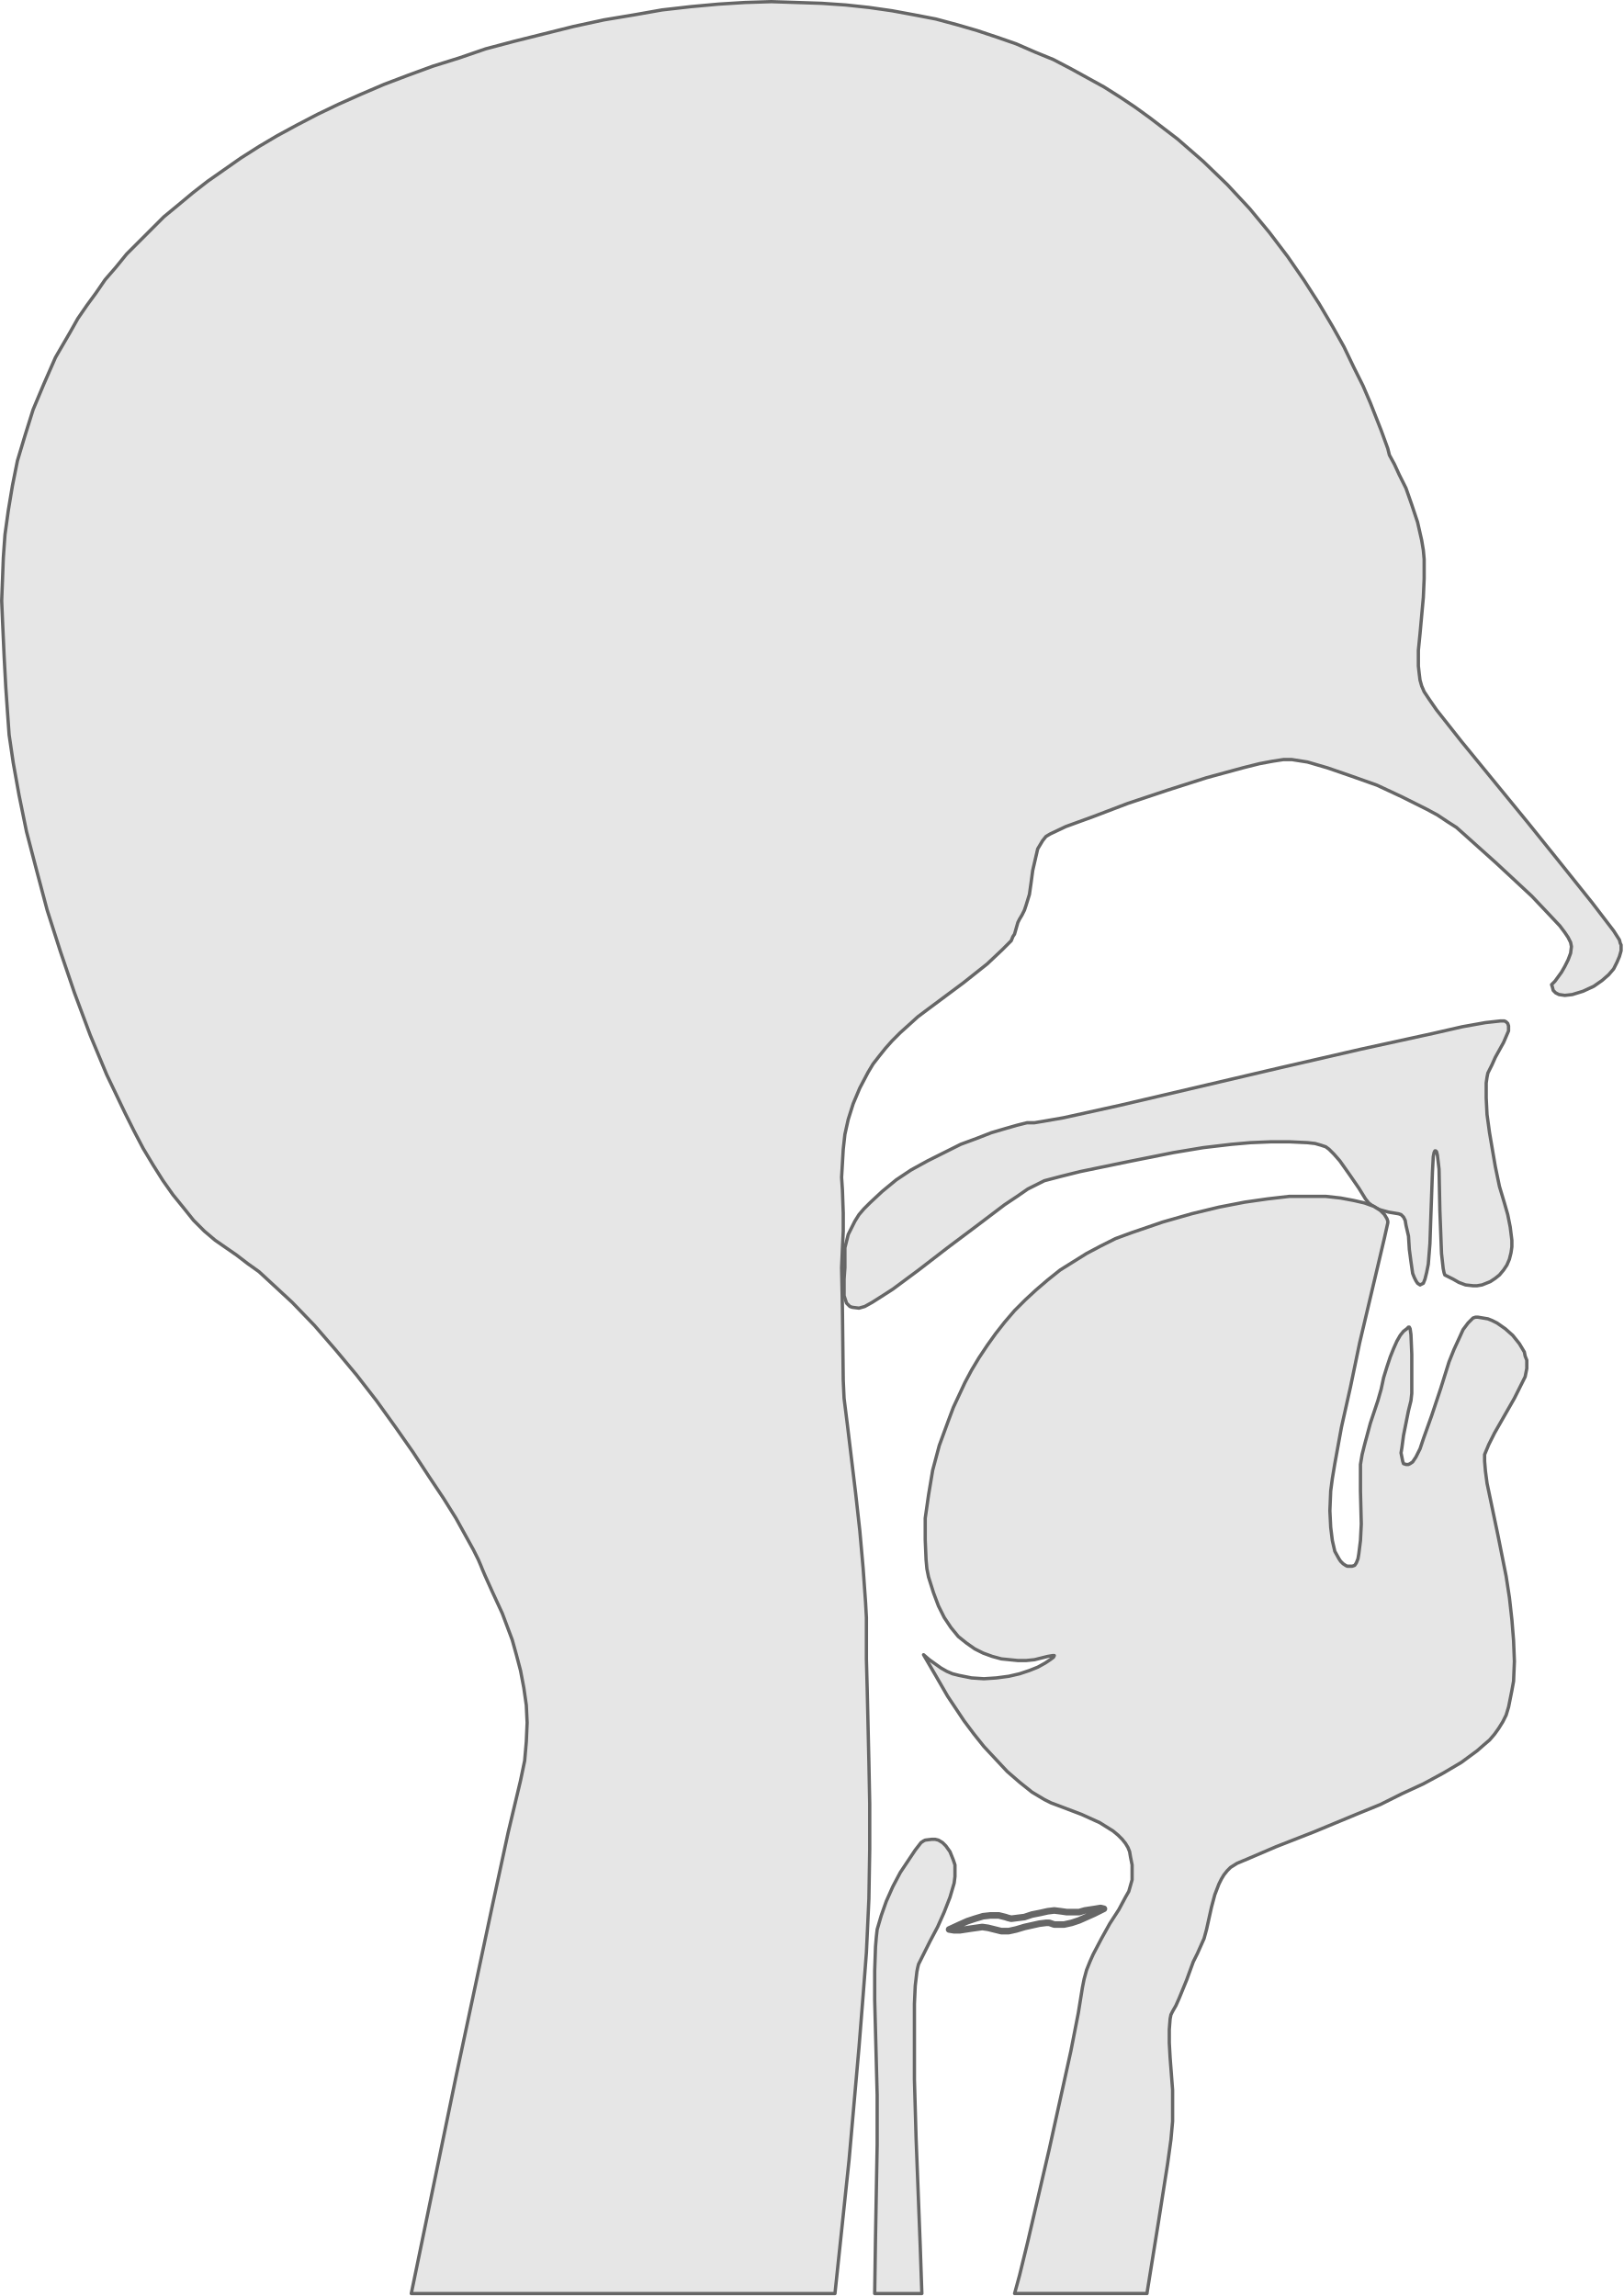
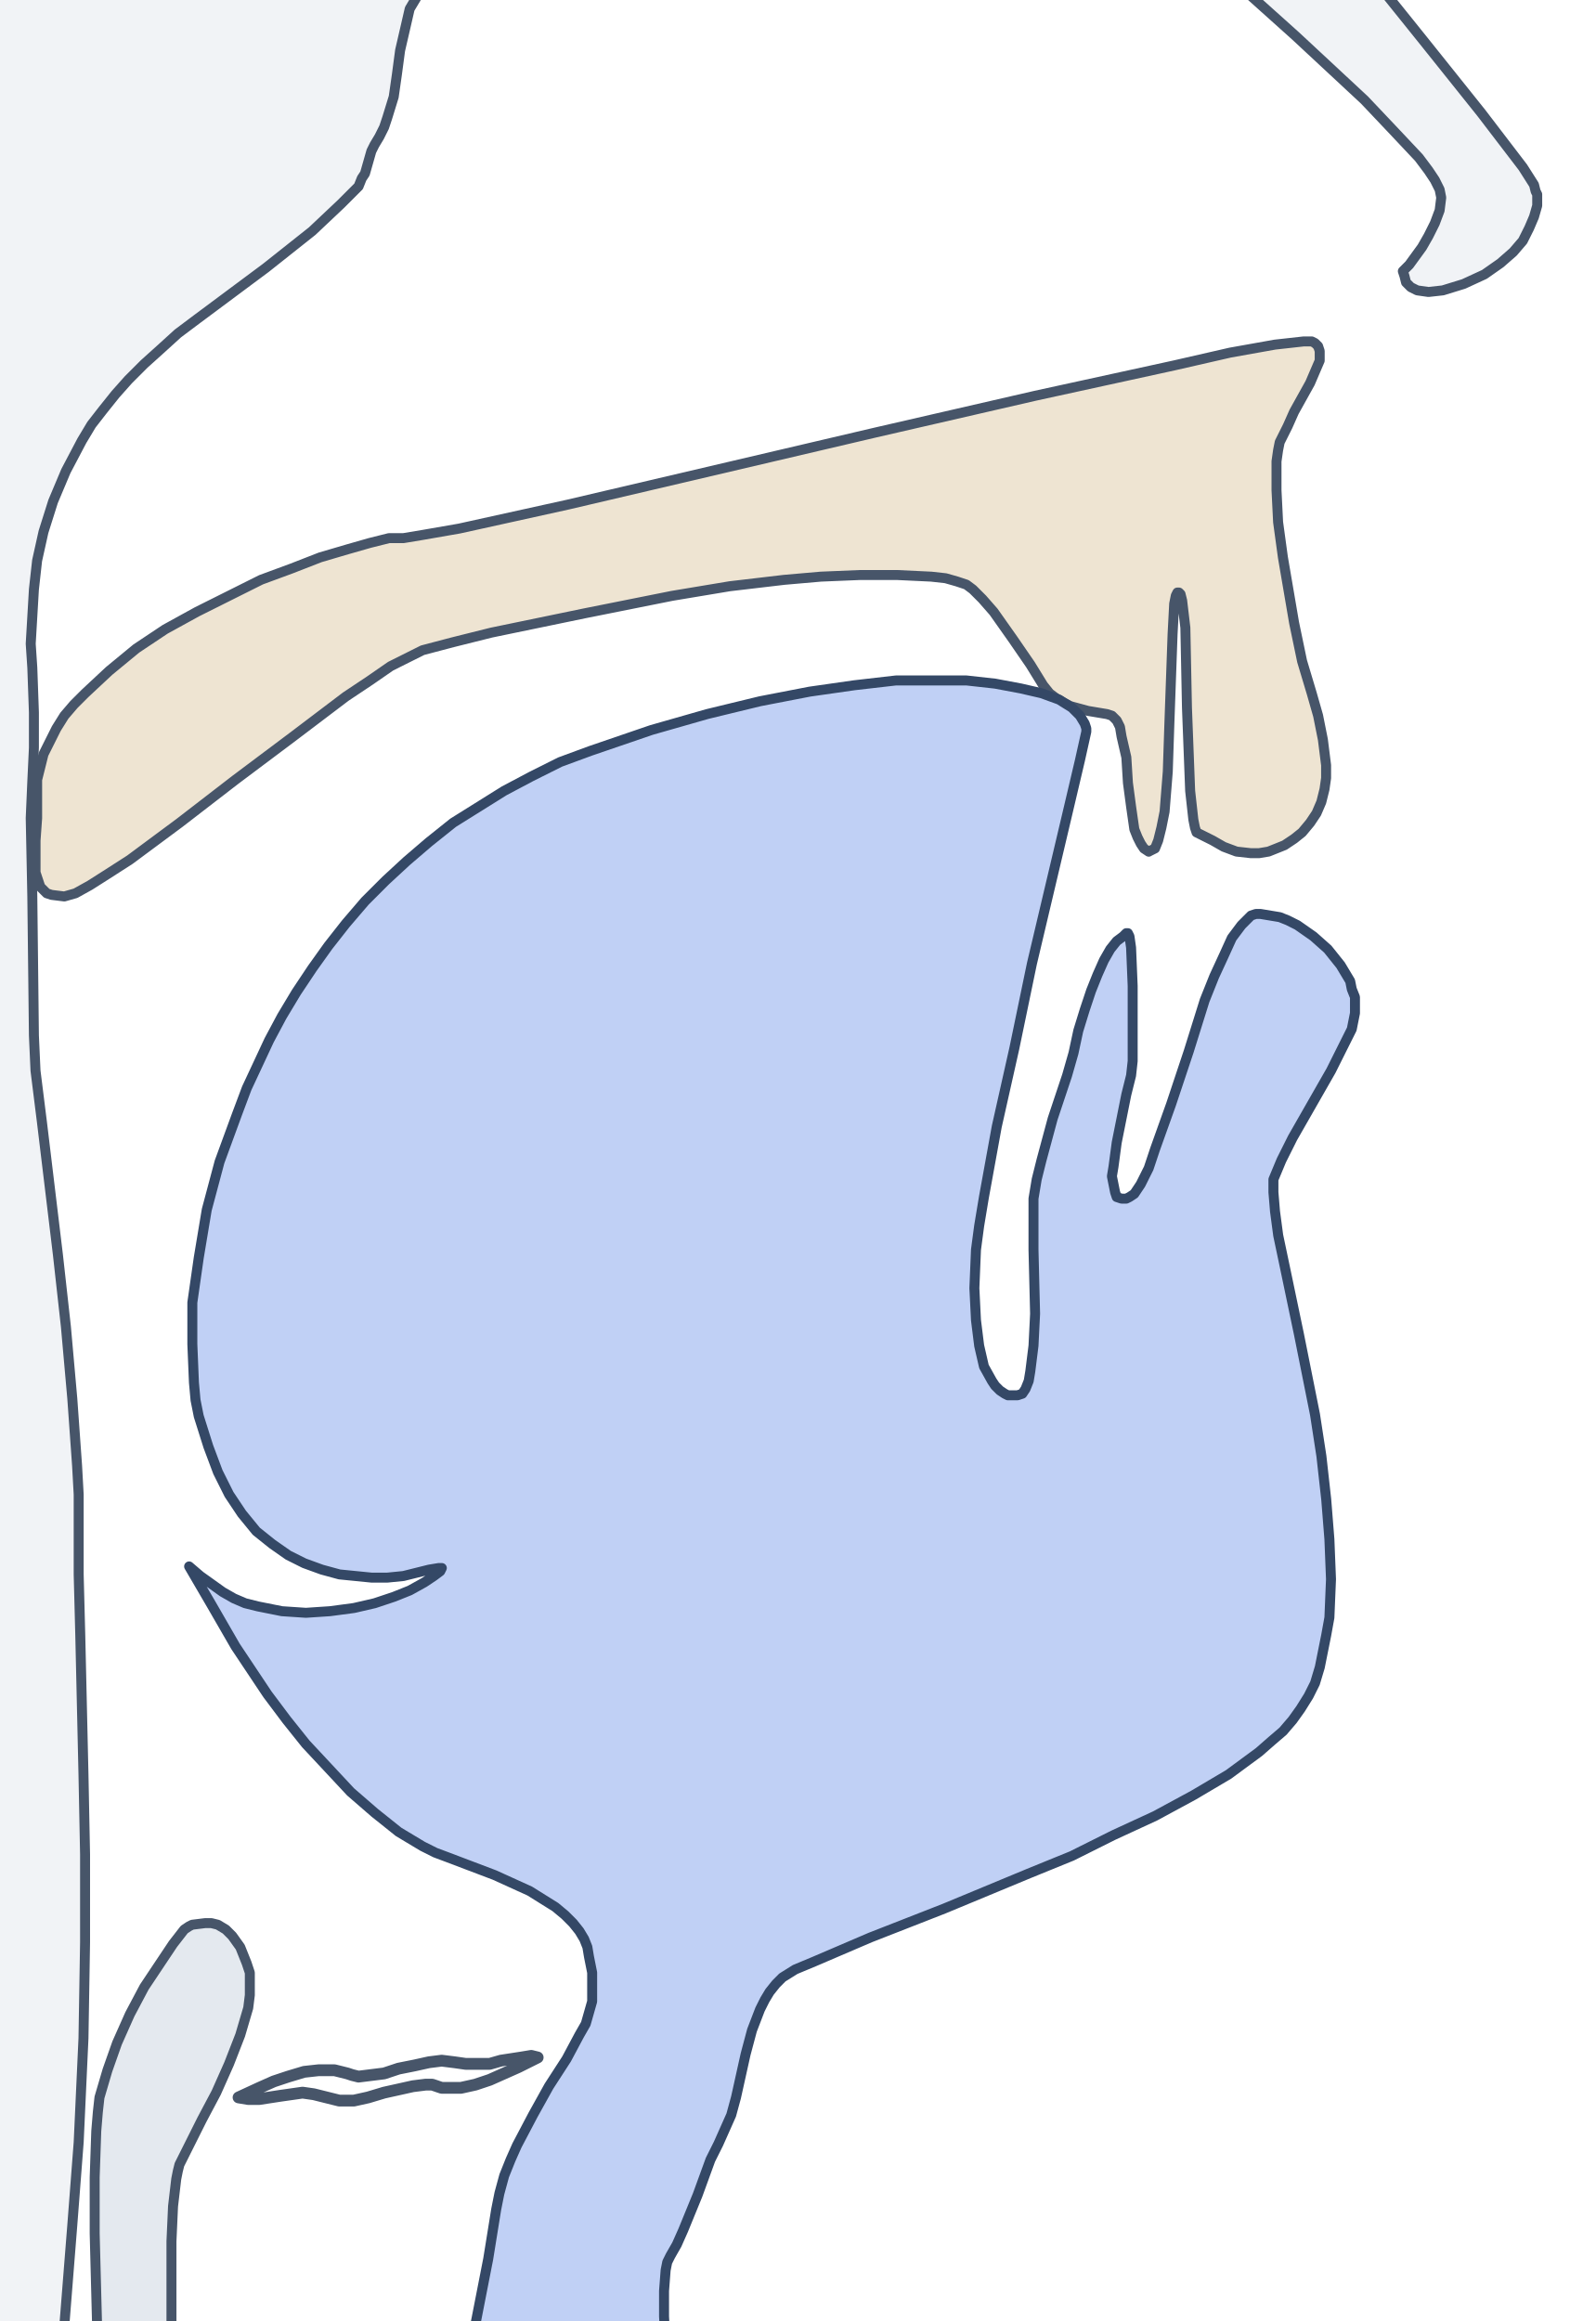
- <svg xmlns="http://www.w3.org/2000/svg" viewBox="0 0 173.038 244.74" id="svg2" height="244.74mm" width="173.038mm" version="1.0">
+ <svg xmlns="http://www.w3.org/2000/svg" viewBox="88 90 88 128" id="svg2" height="640" width="440" version="1.0">
  <defs id="defs4">
    <pattern y="0" x="0" height="6" width="6" patternUnits="userSpaceOnUse" id="WMFhbasepattern" />
  </defs>
-   <path id="path7" d="m 98.249,244.475 0,0 -0.176,-5.115 -0.441,-11.465 -0.177,-6.262 0,-5.644 0,-2.381 0.088,-1.94 0.176,-1.499 0.088,-0.441 0.088,-0.353 0,0 1.235,-2.469 0.794,-1.499 0.706,-1.587 0.618,-1.588 0.441,-1.499 0.088,-0.706 0,-0.618 0,-0.617 -0.176,-0.529 0,0 -0.353,-0.882 -0.441,-0.617 -0.353,-0.353 -0.441,-0.265 -0.353,-0.088 -0.353,0 -0.706,0.088 0,0 -0.176,0.088 -0.265,0.177 -0.617,0.794 -0.706,1.058 -0.882,1.323 -0.794,1.499 -0.706,1.587 -0.529,1.499 -0.441,1.499 0,0 -0.088,0.794 -0.088,1.058 -0.088,2.558 0,3.087 0.088,3.352 0.176,6.791 0,2.91 0,2.381 0,0 -0.176,9.878 -0.088,5.997 5.027,0 z" style="fill:#e6e6e6;fill-opacity:1;fill-rule:nonzero;stroke:#666666;stroke-width:0.353px;stroke-linecap:round;stroke-linejoin:round;stroke-miterlimit:4;stroke-dasharray:none;stroke-opacity:1" />
-   <path id="path9" d="m 88.988,244.475 0,0 1.499,-14.199 1.058,-11.994 0.441,-5.556 0.353,-4.586 0,0 0.264,-5.732 0.088,-5.292 0,-4.851 -0.088,-4.41 -0.176,-7.673 -0.088,-3.352 0,-2.91 0,0 0,-1.499 -0.088,-1.588 -0.264,-3.704 -0.353,-3.969 -0.441,-3.969 -0.882,-7.32 -0.353,-2.822 -0.088,-1.94 0,0 -0.088,-7.673 -0.088,-4.321 0.088,-2.029 0.088,-1.852 0,0 0,-0.97 0,-0.97 -0.088,-2.469 -0.088,-1.323 0.088,-1.499 0.088,-1.499 0.176,-1.587 0.353,-1.588 0.529,-1.676 0.706,-1.676 0.882,-1.676 0.529,-0.882 0.617,-0.794 0.706,-0.882 0.706,-0.794 0.882,-0.882 0.882,-0.794 0.97,-0.882 1.058,-0.794 0,0 3.792,-2.822 2.558,-2.029 1.588,-1.499 0.529,-0.529 0.441,-0.441 0.176,-0.441 0.176,-0.265 0.176,-0.617 0.176,-0.617 0.176,-0.353 0.265,-0.441 0,0 0.264,-0.529 0.176,-0.529 0.353,-1.147 0.176,-1.234 0.176,-1.323 0.265,-1.146 0.264,-1.147 0.264,-0.441 0.265,-0.441 0.353,-0.441 0.441,-0.265 0,0 1.676,-0.794 2.91,-1.058 3.704,-1.411 4.233,-1.411 4.145,-1.323 3.881,-1.058 1.764,-0.441 1.411,-0.265 1.147,-0.176 0.882,0 0,0 1.676,0.264 2.117,0.618 2.558,0.882 2.734,0.97 2.646,1.235 2.646,1.323 1.146,0.617 1.058,0.706 0.97,0.618 0.794,0.706 0,0 3.44,3.087 3.792,3.528 1.587,1.676 1.411,1.499 0.529,0.706 0.353,0.529 0.264,0.529 0.088,0.441 0,0 -0.088,0.706 -0.264,0.706 -0.353,0.706 -0.353,0.618 -0.706,0.97 -0.353,0.353 0,0 0.088,0.264 0.088,0.353 0.265,0.265 0.353,0.176 0.618,0.088 0.794,-0.088 1.146,-0.353 0,0 1.147,-0.529 0.882,-0.618 0.706,-0.617 0.529,-0.617 0.353,-0.706 0.264,-0.618 0.177,-0.618 0,-0.617 0,0 -0.088,-0.176 -0.088,-0.353 -0.617,-0.97 -2.293,-2.998 -3.175,-3.969 -3.616,-4.498 -7.144,-8.731 -2.646,-3.351 -0.794,-1.147 -0.529,-0.794 0,0 -0.264,-0.618 -0.176,-0.617 -0.088,-0.706 -0.088,-0.794 0,-1.676 0.176,-1.764 0.353,-3.881 0.088,-2.028 0,-2.029 0,0 -0.088,-0.97 -0.176,-1.058 -0.441,-1.94 -0.617,-1.852 -0.617,-1.764 -0.706,-1.411 -0.529,-1.147 -0.529,-0.97 0,0 -0.177,-0.706 -0.706,-1.94 -1.146,-2.91 -0.794,-1.852 -0.97,-1.94 -1.058,-2.205 -1.235,-2.205 -1.411,-2.381 -1.587,-2.469 -1.764,-2.558 -1.94,-2.558 -2.117,-2.558 -2.381,-2.558 -2.558,-2.469 -2.734,-2.381 -1.499,-1.147 -1.499,-1.147 -1.587,-1.147 -1.588,-1.058 -1.676,-1.058 -1.764,-0.97 -1.764,-0.97 -1.852,-0.97 -1.94,-0.794 L 108.303,4.674 106.274,3.969 104.157,3.263 102.041,2.646 99.748,2.028 97.455,1.587 95.074,1.147 92.604,0.794 90.135,0.529 87.577,0.353 84.931,0.265 82.197,0.176 79.375,0.265 76.553,0.441 73.643,0.706 70.556,1.058 l -2.999,0.529 -3.175,0.529 -3.263,0.706 0,0 -3.175,0.794 -3.175,0.794 -2.998,0.794 -2.822,0.97 -2.822,0.882 -2.646,0.97 -2.557,0.97 -2.469,1.058 -2.381,1.058 -2.205,1.058 -2.205,1.147 -2.117,1.147 -1.94,1.147 -1.94,1.235 -1.764,1.235 -1.764,1.235 -1.587,1.235 -1.587,1.323 -1.499,1.235 -1.323,1.323 -1.323,1.323 -1.323,1.323 -1.147,1.411 -1.147,1.323 -0.97,1.411 -0.97,1.323 -0.97,1.411 -0.794,1.411 -1.587,2.734 -1.235,2.822 -1.147,2.734 -0.882,2.822 -0.794,2.646 -0.529,2.646 -0.441,2.646 -0.353,2.558 -0.176,2.469 -0.088,2.293 -0.088,2.293 0.088,2.117 0.176,3.881 0.176,3.263 0.176,2.557 0,0 0.176,2.469 0.441,2.999 0.617,3.439 0.794,3.881 1.058,4.057 1.147,4.321 1.411,4.41 1.499,4.41 1.676,4.498 1.764,4.233 1.94,4.057 0.97,1.941 0.97,1.852 1.058,1.764 1.058,1.676 1.058,1.499 1.147,1.411 1.058,1.323 1.147,1.146 1.147,0.97 1.147,0.794 0,0 1.147,0.794 1.147,0.882 1.235,0.882 1.147,1.058 2.381,2.205 2.381,2.469 2.293,2.646 2.205,2.646 2.117,2.734 2.028,2.822 1.852,2.646 1.676,2.558 1.587,2.381 1.323,2.117 1.852,3.351 0.529,1.058 0.264,0.618 0,0 0.177,0.441 0.264,0.618 0.794,1.764 1.058,2.293 0.529,1.411 0.529,1.411 0.441,1.587 0.441,1.676 0.353,1.852 0.265,1.852 0.088,1.852 -0.088,2.028 -0.176,2.029 -0.441,2.117 0,0 -1.323,5.556 -1.676,7.761 -3.881,18.256 -4.763,23.107 45.156,0 z" style="fill:#e6e6e6;fill-opacity:1;fill-rule:nonzero;stroke:#666666;stroke-width:0.353px;stroke-linecap:round;stroke-linejoin:round;stroke-miterlimit:4;stroke-dasharray:none;stroke-opacity:1" />
-   <path id="path11" d="m 112.095,205.052 0,0 -0.265,-0.088 -0.353,0 -0.706,0.088 -0.794,0.177 -0.794,0.176 -0.882,0.265 -0.794,0.176 -0.794,0 -0.353,-0.088 -0.353,-0.088 0,0 -0.706,-0.176 -0.617,-0.088 -0.618,0.088 -0.618,0.088 -1.146,0.176 -0.618,0 -0.529,-0.088 0,0 1.146,-0.529 0.794,-0.353 0.794,-0.264 0.882,-0.265 0.794,-0.088 0.882,0 0.353,0.088 0.353,0.088 0,0 0.264,0.088 0.353,0.088 0.706,-0.088 0.706,-0.088 0.794,-0.264 0.882,-0.176 0.794,-0.176 0.706,-0.088 0.706,0.088 0,0 0.617,0.088 0.706,0 0.618,0 0.618,-0.177 1.146,-0.176 0.529,-0.088 0.353,0.088 0,0 -1.058,0.529 -1.587,0.706 -0.794,0.265 -0.794,0.176 -0.706,0 -0.353,0 -0.264,-0.088 0,0 z" style="fill:none;stroke:#666666;stroke-width:0.706px;stroke-linecap:round;stroke-linejoin:round;stroke-miterlimit:4;stroke-dasharray:none;stroke-opacity:1" />
-   <path id="path13" d="m 151.342,136.966 0,0 0.176,-0.088 0.176,-0.088 0.176,-0.441 0.176,-0.706 0.176,-0.882 0.176,-2.205 0.088,-2.646 0.177,-4.939 0.088,-1.676 0.088,-0.441 0.088,-0.176 0,0 0.088,0 0.088,0.088 0.088,0.353 0.177,1.499 0.088,4.41 0.176,4.586 0.176,1.587 0.088,0.441 0.088,0.264 0,0 0.882,0.441 0.618,0.353 0.706,0.264 0.794,0.088 0.441,0 0.529,-0.088 0.441,-0.176 0.441,-0.177 0.529,-0.353 0.441,-0.353 0,0 0.441,-0.529 0.353,-0.529 0.265,-0.617 0.176,-0.706 0.088,-0.617 0,-0.706 -0.177,-1.411 -0.264,-1.323 -0.353,-1.235 -0.529,-1.764 0,0 -0.441,-2.117 -0.618,-3.616 -0.265,-1.94 -0.088,-1.764 0,-1.588 0.088,-0.617 0.088,-0.441 0,0 0.441,-0.882 0.353,-0.794 0.882,-1.587 0.265,-0.618 0.265,-0.617 0,-0.529 -0.088,-0.265 -0.176,-0.176 0,0 -0.176,-0.088 -0.441,0 -1.587,0.176 -2.469,0.441 -3.087,0.706 -7.673,1.676 -8.819,2.029 -16.933,3.969 -5.997,1.323 -2.028,0.353 -1.058,0.176 0,0 -0.794,0 -1.058,0.265 -1.234,0.353 -1.499,0.441 -1.587,0.618 -1.676,0.618 -1.764,0.882 -1.764,0.882 -1.764,0.97 -1.587,1.058 -1.499,1.235 -1.323,1.235 -0.618,0.617 -0.529,0.618 -0.441,0.706 -0.353,0.706 -0.353,0.706 -0.176,0.706 -0.177,0.706 0,0.794 0,0 0,1.323 -0.088,1.235 0,0.97 0,0.794 0.176,0.529 0.088,0.265 0.176,0.176 0.177,0.177 0.264,0.088 0.706,0.088 0,0 0.617,-0.176 0.794,-0.441 0.97,-0.617 1.235,-0.794 2.734,-2.028 3.087,-2.381 3.175,-2.381 2.911,-2.205 1.323,-0.882 1.147,-0.794 1.058,-0.529 0.706,-0.353 0,0 1.676,-0.441 2.117,-0.529 5.116,-1.058 4.851,-0.97 3.175,-0.529 0,0 2.999,-0.353 2.029,-0.177 2.117,-0.088 2.117,0 1.852,0.088 0.794,0.088 0.618,0.176 0.529,0.176 0.353,0.264 0,0 0.529,0.529 0.618,0.706 1.058,1.499 0.97,1.411 0.706,1.146 0,0 0.353,0.441 0.353,0.264 0.441,0.265 0.353,0.176 0.97,0.264 1.058,0.177 0,0 0.264,0.088 0.265,0.265 0.176,0.353 0.088,0.529 0.264,1.147 0.088,1.411 0.176,1.323 0.177,1.235 0.176,0.441 0.177,0.353 0.176,0.265 0.265,0.176 0,0 z" style="fill:#e6e6e6;fill-opacity:1;fill-rule:nonzero;stroke:#666666;stroke-width:0.353px;stroke-linecap:round;stroke-linejoin:round;stroke-miterlimit:4;stroke-dasharray:none;stroke-opacity:1" />
-   <path id="path15" d="m 122.237,244.475 0,0 1.235,-7.673 0.97,-6.173 0.353,-2.558 0.176,-1.94 0,0 0,-1.587 0,-1.764 -0.264,-3.439 -0.088,-1.588 0,-1.411 0.088,-1.146 0.088,-0.441 0.176,-0.353 0,0 0.353,-0.618 0.353,-0.794 0.794,-1.941 0.706,-1.94 0.441,-0.882 0.353,-0.794 0,0 0.353,-0.794 0.264,-0.97 0.529,-2.381 0.353,-1.323 0.441,-1.147 0.265,-0.529 0.265,-0.441 0.353,-0.441 0.353,-0.353 0,0 0.706,-0.441 1.058,-0.441 3.087,-1.323 4.057,-1.587 4.674,-1.94 2.381,-0.97 2.293,-1.146 2.293,-1.058 2.117,-1.146 1.94,-1.147 1.676,-1.235 0.706,-0.618 0.618,-0.529 0.529,-0.618 0.441,-0.618 0,0 0.441,-0.706 0.353,-0.706 0.265,-0.882 0.176,-0.882 0.177,-0.882 0.176,-0.97 0.088,-2.117 -0.088,-2.205 -0.176,-2.205 -0.265,-2.381 -0.353,-2.293 -0.882,-4.409 -0.794,-3.792 -0.353,-1.676 -0.176,-1.323 -0.088,-1.058 0,-0.706 0,0 0.441,-1.058 0.617,-1.235 1.411,-2.469 0.706,-1.235 0.617,-1.235 0.529,-1.058 0.088,-0.441 0.088,-0.441 0,0 0,-0.441 0,-0.441 -0.176,-0.441 -0.088,-0.441 -0.529,-0.882 -0.706,-0.882 -0.794,-0.706 -0.882,-0.617 -0.529,-0.265 -0.441,-0.176 -0.529,-0.088 -0.529,-0.088 0,0 -0.264,0 -0.265,0.088 -0.265,0.265 -0.264,0.265 -0.529,0.706 -0.441,0.97 -0.529,1.147 -0.529,1.323 -0.882,2.822 -0.97,2.911 -0.882,2.469 -0.353,1.058 -0.441,0.882 -0.353,0.529 -0.265,0.176 -0.176,0.088 0,0 -0.264,0 -0.265,-0.088 -0.088,-0.264 -0.088,-0.441 -0.088,-0.441 0.088,-0.529 0.176,-1.323 0.529,-2.646 0.264,-1.058 0.088,-0.794 0,0 0,-4.145 -0.088,-2.117 -0.088,-0.617 -0.088,-0.176 -0.088,0 0,0 -0.176,0.176 -0.353,0.264 -0.353,0.441 -0.353,0.617 -0.353,0.794 -0.353,0.882 -0.353,1.058 -0.353,1.146 0,0 -0.265,1.235 -0.353,1.234 -0.794,2.381 -0.618,2.293 -0.264,1.058 -0.176,1.058 0,0 0,1.235 0,1.587 0.088,3.528 -0.088,1.764 -0.176,1.411 -0.088,0.529 -0.176,0.441 -0.177,0.265 -0.264,0.088 0,0 -0.264,0 -0.265,0 -0.176,-0.088 -0.264,-0.176 -0.265,-0.264 -0.176,-0.265 -0.441,-0.794 -0.264,-1.147 -0.176,-1.411 -0.088,-1.764 0.088,-2.117 0,0 0.176,-1.323 0.264,-1.588 0.706,-3.881 0.97,-4.321 0.97,-4.674 1.94,-8.202 0.706,-2.999 0.353,-1.587 0,0 0,-0.176 -0.088,-0.265 -0.265,-0.441 -0.441,-0.441 -0.706,-0.441 -0.97,-0.353 -1.146,-0.264 -1.411,-0.265 -1.587,-0.176 -1.852,0 -2.028,0 -2.293,0.264 -2.469,0.353 -2.734,0.529 -2.91,0.706 -3.087,0.882 -3.351,1.147 0,0 -1.676,0.617 -1.587,0.794 -1.499,0.794 -1.411,0.882 -1.411,0.882 -1.323,1.058 -1.235,1.058 -1.146,1.058 -1.147,1.146 -1.058,1.235 -0.97,1.235 -0.882,1.235 -0.882,1.323 -0.794,1.323 -0.706,1.323 -0.617,1.323 -0.618,1.323 -0.529,1.411 -0.97,2.646 -0.706,2.646 -0.441,2.646 -0.353,2.469 0,2.293 0.088,2.117 0.088,0.97 0.176,0.882 0,0 0.529,1.676 0.529,1.411 0.617,1.235 0.706,1.058 0.794,0.97 0.882,0.706 0.882,0.617 0.882,0.441 0.97,0.353 0.97,0.264 0.882,0.088 0.882,0.088 0.882,0 0.882,-0.088 0.706,-0.176 0.706,-0.176 0,0 0.529,-0.088 0.176,0 0,0 -0.088,0.177 -0.353,0.264 -0.529,0.353 -0.794,0.441 -0.882,0.353 -1.058,0.353 -1.146,0.264 -1.323,0.176 -1.323,0.088 -1.323,-0.088 -1.323,-0.265 -0.706,-0.176 -0.618,-0.265 -0.618,-0.353 -0.617,-0.441 -0.617,-0.441 -0.618,-0.529 0,0 1.235,2.117 1.323,2.293 1.764,2.646 1.058,1.411 1.058,1.323 1.235,1.323 1.234,1.323 1.323,1.147 1.323,1.058 1.323,0.794 0.706,0.353 0.706,0.264 0,0 2.558,0.97 1.94,0.882 0.706,0.441 0.706,0.441 0.529,0.441 0.441,0.441 0.353,0.441 0.265,0.441 0.176,0.441 0.088,0.529 0.176,0.882 0,1.058 0,0 0,0.529 -0.176,0.618 -0.176,0.617 -0.353,0.617 -0.706,1.323 -0.97,1.499 -0.882,1.588 -0.882,1.676 -0.353,0.794 -0.353,0.882 -0.264,0.97 -0.176,0.882 0,0 -0.441,2.734 -0.794,4.057 -2.293,10.407 -2.293,9.878 -0.882,3.616 -0.529,1.94 14.111,0 z" style="fill:#e6e6e6;fill-opacity:1;fill-rule:nonzero;stroke:#666666;stroke-width:0.353px;stroke-linecap:round;stroke-linejoin:round;stroke-miterlimit:4;stroke-dasharray:none;stroke-opacity:1" />
+   <path id="path7" d="m 98.249,244.475 0,0 -0.176,-5.115 -0.441,-11.465 -0.177,-6.262 0,-5.644 0,-2.381 0.088,-1.94 0.176,-1.499 0.088,-0.441 0.088,-0.353 0,0 1.235,-2.469 0.794,-1.499 0.706,-1.587 0.618,-1.588 0.441,-1.499 0.088,-0.706 0,-0.618 0,-0.617 -0.176,-0.529 0,0 -0.353,-0.882 -0.441,-0.617 -0.353,-0.353 -0.441,-0.265 -0.353,-0.088 -0.353,0 -0.706,0.088 0,0 -0.176,0.088 -0.265,0.177 -0.617,0.794 -0.706,1.058 -0.882,1.323 -0.794,1.499 -0.706,1.587 -0.529,1.499 -0.441,1.499 0,0 -0.088,0.794 -0.088,1.058 -0.088,2.558 0,3.087 0.088,3.352 0.176,6.791 0,2.91 0,2.381 0,0 -0.176,9.878 -0.088,5.997 5.027,0 z" style="fill:#e4e9ef;fill-opacity:1;fill-rule:nonzero;stroke:#475569;stroke-width:0.55;stroke-linecap:round;stroke-linejoin:round;stroke-miterlimit:4;stroke-dasharray:none;stroke-opacity:1" />
+   <path id="path9" d="m 88.988,244.475 0,0 1.499,-14.199 1.058,-11.994 0.441,-5.556 0.353,-4.586 0,0 0.264,-5.732 0.088,-5.292 0,-4.851 -0.088,-4.41 -0.176,-7.673 -0.088,-3.352 0,-2.91 0,0 0,-1.499 -0.088,-1.588 -0.264,-3.704 -0.353,-3.969 -0.441,-3.969 -0.882,-7.32 -0.353,-2.822 -0.088,-1.94 0,0 -0.088,-7.673 -0.088,-4.321 0.088,-2.029 0.088,-1.852 0,0 0,-0.97 0,-0.97 -0.088,-2.469 -0.088,-1.323 0.088,-1.499 0.088,-1.499 0.176,-1.587 0.353,-1.588 0.529,-1.676 0.706,-1.676 0.882,-1.676 0.529,-0.882 0.617,-0.794 0.706,-0.882 0.706,-0.794 0.882,-0.882 0.882,-0.794 0.97,-0.882 1.058,-0.794 0,0 3.792,-2.822 2.558,-2.029 1.588,-1.499 0.529,-0.529 0.441,-0.441 0.176,-0.441 0.176,-0.265 0.176,-0.617 0.176,-0.617 0.176,-0.353 0.265,-0.441 0,0 0.264,-0.529 0.176,-0.529 0.353,-1.147 0.176,-1.234 0.176,-1.323 0.265,-1.146 0.264,-1.147 0.264,-0.441 0.265,-0.441 0.353,-0.441 0.441,-0.265 0,0 1.676,-0.794 2.91,-1.058 3.704,-1.411 4.233,-1.411 4.145,-1.323 3.881,-1.058 1.764,-0.441 1.411,-0.265 1.147,-0.176 0.882,0 0,0 1.676,0.264 2.117,0.618 2.558,0.882 2.734,0.97 2.646,1.235 2.646,1.323 1.146,0.617 1.058,0.706 0.97,0.618 0.794,0.706 0,0 3.44,3.087 3.792,3.528 1.587,1.676 1.411,1.499 0.529,0.706 0.353,0.529 0.264,0.529 0.088,0.441 0,0 -0.088,0.706 -0.264,0.706 -0.353,0.706 -0.353,0.618 -0.706,0.97 -0.353,0.353 0,0 0.088,0.264 0.088,0.353 0.265,0.265 0.353,0.176 0.618,0.088 0.794,-0.088 1.146,-0.353 0,0 1.147,-0.529 0.882,-0.618 0.706,-0.617 0.529,-0.617 0.353,-0.706 0.264,-0.618 0.177,-0.618 0,-0.617 0,0 -0.088,-0.176 -0.088,-0.353 -0.617,-0.97 -2.293,-2.998 -3.175,-3.969 -3.616,-4.498 -7.144,-8.731 -2.646,-3.351 -0.794,-1.147 -0.529,-0.794 0,0 -0.264,-0.618 -0.176,-0.617 -0.088,-0.706 -0.088,-0.794 0,-1.676 0.176,-1.764 0.353,-3.881 0.088,-2.028 0,-2.029 0,0 -0.088,-0.97 -0.176,-1.058 -0.441,-1.94 -0.617,-1.852 -0.617,-1.764 -0.706,-1.411 -0.529,-1.147 -0.529,-0.97 0,0 -0.177,-0.706 -0.706,-1.94 -1.146,-2.91 -0.794,-1.852 -0.97,-1.94 -1.058,-2.205 -1.235,-2.205 -1.411,-2.381 -1.587,-2.469 -1.764,-2.558 -1.94,-2.558 -2.117,-2.558 -2.381,-2.558 -2.558,-2.469 -2.734,-2.381 -1.499,-1.147 -1.499,-1.147 -1.587,-1.147 -1.588,-1.058 -1.676,-1.058 -1.764,-0.97 -1.764,-0.97 -1.852,-0.97 -1.94,-0.794 L 108.303,4.674 106.274,3.969 104.157,3.263 102.041,2.646 99.748,2.028 97.455,1.587 95.074,1.147 92.604,0.794 90.135,0.529 87.577,0.353 84.931,0.265 82.197,0.176 79.375,0.265 76.553,0.441 73.643,0.706 70.556,1.058 l -2.999,0.529 -3.175,0.529 -3.263,0.706 0,0 -3.175,0.794 -3.175,0.794 -2.998,0.794 -2.822,0.97 -2.822,0.882 -2.646,0.97 -2.557,0.97 -2.469,1.058 -2.381,1.058 -2.205,1.058 -2.205,1.147 -2.117,1.147 -1.94,1.147 -1.94,1.235 -1.764,1.235 -1.764,1.235 -1.587,1.235 -1.587,1.323 -1.499,1.235 -1.323,1.323 -1.323,1.323 -1.323,1.323 -1.147,1.411 -1.147,1.323 -0.97,1.411 -0.97,1.323 -0.97,1.411 -0.794,1.411 -1.587,2.734 -1.235,2.822 -1.147,2.734 -0.882,2.822 -0.794,2.646 -0.529,2.646 -0.441,2.646 -0.353,2.558 -0.176,2.469 -0.088,2.293 -0.088,2.293 0.088,2.117 0.176,3.881 0.176,3.263 0.176,2.557 0,0 0.176,2.469 0.441,2.999 0.617,3.439 0.794,3.881 1.058,4.057 1.147,4.321 1.411,4.41 1.499,4.41 1.676,4.498 1.764,4.233 1.94,4.057 0.97,1.941 0.97,1.852 1.058,1.764 1.058,1.676 1.058,1.499 1.147,1.411 1.058,1.323 1.147,1.146 1.147,0.97 1.147,0.794 0,0 1.147,0.794 1.147,0.882 1.235,0.882 1.147,1.058 2.381,2.205 2.381,2.469 2.293,2.646 2.205,2.646 2.117,2.734 2.028,2.822 1.852,2.646 1.676,2.558 1.587,2.381 1.323,2.117 1.852,3.351 0.529,1.058 0.264,0.618 0,0 0.177,0.441 0.264,0.618 0.794,1.764 1.058,2.293 0.529,1.411 0.529,1.411 0.441,1.587 0.441,1.676 0.353,1.852 0.265,1.852 0.088,1.852 -0.088,2.028 -0.176,2.029 -0.441,2.117 0,0 -1.323,5.556 -1.676,7.761 -3.881,18.256 -4.763,23.107 45.156,0 z" style="fill:#f1f3f6;fill-opacity:1;fill-rule:nonzero;stroke:#475569;stroke-width:0.55;stroke-linecap:round;stroke-linejoin:round;stroke-miterlimit:4;stroke-dasharray:none;stroke-opacity:1" />
+   <path id="path11" d="m 112.095,205.052 0,0 -0.265,-0.088 -0.353,0 -0.706,0.088 -0.794,0.177 -0.794,0.176 -0.882,0.265 -0.794,0.176 -0.794,0 -0.353,-0.088 -0.353,-0.088 0,0 -0.706,-0.176 -0.617,-0.088 -0.618,0.088 -0.618,0.088 -1.146,0.176 -0.618,0 -0.529,-0.088 0,0 1.146,-0.529 0.794,-0.353 0.794,-0.264 0.882,-0.265 0.794,-0.088 0.882,0 0.353,0.088 0.353,0.088 0,0 0.264,0.088 0.353,0.088 0.706,-0.088 0.706,-0.088 0.794,-0.264 0.882,-0.176 0.794,-0.176 0.706,-0.088 0.706,0.088 0,0 0.617,0.088 0.706,0 0.618,0 0.618,-0.177 1.146,-0.176 0.529,-0.088 0.353,0.088 0,0 -1.058,0.529 -1.587,0.706 -0.794,0.265 -0.794,0.176 -0.706,0 -0.353,0 -0.264,-0.088 0,0 z" style="fill:none;stroke:#475569;stroke-width:0.65;stroke-linecap:round;stroke-linejoin:round;stroke-miterlimit:4;stroke-dasharray:none;stroke-opacity:1" />
+   <path id="path13" d="m 151.342,136.966 0,0 0.176,-0.088 0.176,-0.088 0.176,-0.441 0.176,-0.706 0.176,-0.882 0.176,-2.205 0.088,-2.646 0.177,-4.939 0.088,-1.676 0.088,-0.441 0.088,-0.176 0,0 0.088,0 0.088,0.088 0.088,0.353 0.177,1.499 0.088,4.41 0.176,4.586 0.176,1.587 0.088,0.441 0.088,0.264 0,0 0.882,0.441 0.618,0.353 0.706,0.264 0.794,0.088 0.441,0 0.529,-0.088 0.441,-0.176 0.441,-0.177 0.529,-0.353 0.441,-0.353 0,0 0.441,-0.529 0.353,-0.529 0.265,-0.617 0.176,-0.706 0.088,-0.617 0,-0.706 -0.177,-1.411 -0.264,-1.323 -0.353,-1.235 -0.529,-1.764 0,0 -0.441,-2.117 -0.618,-3.616 -0.265,-1.94 -0.088,-1.764 0,-1.588 0.088,-0.617 0.088,-0.441 0,0 0.441,-0.882 0.353,-0.794 0.882,-1.587 0.265,-0.618 0.265,-0.617 0,-0.529 -0.088,-0.265 -0.176,-0.176 0,0 -0.176,-0.088 -0.441,0 -1.587,0.176 -2.469,0.441 -3.087,0.706 -7.673,1.676 -8.819,2.029 -16.933,3.969 -5.997,1.323 -2.028,0.353 -1.058,0.176 0,0 -0.794,0 -1.058,0.265 -1.234,0.353 -1.499,0.441 -1.587,0.618 -1.676,0.618 -1.764,0.882 -1.764,0.882 -1.764,0.97 -1.587,1.058 -1.499,1.235 -1.323,1.235 -0.618,0.617 -0.529,0.618 -0.441,0.706 -0.353,0.706 -0.353,0.706 -0.176,0.706 -0.177,0.706 0,0.794 0,0 0,1.323 -0.088,1.235 0,0.97 0,0.794 0.176,0.529 0.088,0.265 0.176,0.176 0.177,0.177 0.264,0.088 0.706,0.088 0,0 0.617,-0.176 0.794,-0.441 0.97,-0.617 1.235,-0.794 2.734,-2.028 3.087,-2.381 3.175,-2.381 2.911,-2.205 1.323,-0.882 1.147,-0.794 1.058,-0.529 0.706,-0.353 0,0 1.676,-0.441 2.117,-0.529 5.116,-1.058 4.851,-0.97 3.175,-0.529 0,0 2.999,-0.353 2.029,-0.177 2.117,-0.088 2.117,0 1.852,0.088 0.794,0.088 0.618,0.176 0.529,0.176 0.353,0.264 0,0 0.529,0.529 0.618,0.706 1.058,1.499 0.97,1.411 0.706,1.146 0,0 0.353,0.441 0.353,0.264 0.441,0.265 0.353,0.176 0.97,0.264 1.058,0.177 0,0 0.264,0.088 0.265,0.265 0.176,0.353 0.088,0.529 0.264,1.147 0.088,1.411 0.176,1.323 0.177,1.235 0.176,0.441 0.177,0.353 0.176,0.265 0.265,0.176 0,0 z" style="fill:#eee4d2;fill-opacity:1;fill-rule:nonzero;stroke:#475569;stroke-width:0.55;stroke-linecap:round;stroke-linejoin:round;stroke-miterlimit:4;stroke-dasharray:none;stroke-opacity:1" />
+   <path id="path15" d="m 122.237,244.475 0,0 1.235,-7.673 0.97,-6.173 0.353,-2.558 0.176,-1.94 0,0 0,-1.587 0,-1.764 -0.264,-3.439 -0.088,-1.588 0,-1.411 0.088,-1.146 0.088,-0.441 0.176,-0.353 0,0 0.353,-0.618 0.353,-0.794 0.794,-1.941 0.706,-1.94 0.441,-0.882 0.353,-0.794 0,0 0.353,-0.794 0.264,-0.97 0.529,-2.381 0.353,-1.323 0.441,-1.147 0.265,-0.529 0.265,-0.441 0.353,-0.441 0.353,-0.353 0,0 0.706,-0.441 1.058,-0.441 3.087,-1.323 4.057,-1.587 4.674,-1.94 2.381,-0.97 2.293,-1.146 2.293,-1.058 2.117,-1.146 1.94,-1.147 1.676,-1.235 0.706,-0.618 0.618,-0.529 0.529,-0.618 0.441,-0.618 0,0 0.441,-0.706 0.353,-0.706 0.265,-0.882 0.176,-0.882 0.177,-0.882 0.176,-0.97 0.088,-2.117 -0.088,-2.205 -0.176,-2.205 -0.265,-2.381 -0.353,-2.293 -0.882,-4.409 -0.794,-3.792 -0.353,-1.676 -0.176,-1.323 -0.088,-1.058 0,-0.706 0,0 0.441,-1.058 0.617,-1.235 1.411,-2.469 0.706,-1.235 0.617,-1.235 0.529,-1.058 0.088,-0.441 0.088,-0.441 0,0 0,-0.441 0,-0.441 -0.176,-0.441 -0.088,-0.441 -0.529,-0.882 -0.706,-0.882 -0.794,-0.706 -0.882,-0.617 -0.529,-0.265 -0.441,-0.176 -0.529,-0.088 -0.529,-0.088 0,0 -0.264,0 -0.265,0.088 -0.265,0.265 -0.264,0.265 -0.529,0.706 -0.441,0.97 -0.529,1.147 -0.529,1.323 -0.882,2.822 -0.97,2.911 -0.882,2.469 -0.353,1.058 -0.441,0.882 -0.353,0.529 -0.265,0.176 -0.176,0.088 0,0 -0.264,0 -0.265,-0.088 -0.088,-0.264 -0.088,-0.441 -0.088,-0.441 0.088,-0.529 0.176,-1.323 0.529,-2.646 0.264,-1.058 0.088,-0.794 0,0 0,-4.145 -0.088,-2.117 -0.088,-0.617 -0.088,-0.176 -0.088,0 0,0 -0.176,0.176 -0.353,0.264 -0.353,0.441 -0.353,0.617 -0.353,0.794 -0.353,0.882 -0.353,1.058 -0.353,1.146 0,0 -0.265,1.235 -0.353,1.234 -0.794,2.381 -0.618,2.293 -0.264,1.058 -0.176,1.058 0,0 0,1.235 0,1.587 0.088,3.528 -0.088,1.764 -0.176,1.411 -0.088,0.529 -0.176,0.441 -0.177,0.265 -0.264,0.088 0,0 -0.264,0 -0.265,0 -0.176,-0.088 -0.264,-0.176 -0.265,-0.264 -0.176,-0.265 -0.441,-0.794 -0.264,-1.147 -0.176,-1.411 -0.088,-1.764 0.088,-2.117 0,0 0.176,-1.323 0.264,-1.588 0.706,-3.881 0.97,-4.321 0.97,-4.674 1.94,-8.202 0.706,-2.999 0.353,-1.587 0,0 0,-0.176 -0.088,-0.265 -0.265,-0.441 -0.441,-0.441 -0.706,-0.441 -0.97,-0.353 -1.146,-0.264 -1.411,-0.265 -1.587,-0.176 -1.852,0 -2.028,0 -2.293,0.264 -2.469,0.353 -2.734,0.529 -2.91,0.706 -3.087,0.882 -3.351,1.147 0,0 -1.676,0.617 -1.587,0.794 -1.499,0.794 -1.411,0.882 -1.411,0.882 -1.323,1.058 -1.235,1.058 -1.146,1.058 -1.147,1.146 -1.058,1.235 -0.97,1.235 -0.882,1.235 -0.882,1.323 -0.794,1.323 -0.706,1.323 -0.617,1.323 -0.618,1.323 -0.529,1.411 -0.97,2.646 -0.706,2.646 -0.441,2.646 -0.353,2.469 0,2.293 0.088,2.117 0.088,0.97 0.176,0.882 0,0 0.529,1.676 0.529,1.411 0.617,1.235 0.706,1.058 0.794,0.97 0.882,0.706 0.882,0.617 0.882,0.441 0.97,0.353 0.97,0.264 0.882,0.088 0.882,0.088 0.882,0 0.882,-0.088 0.706,-0.176 0.706,-0.176 0,0 0.529,-0.088 0.176,0 0,0 -0.088,0.177 -0.353,0.264 -0.529,0.353 -0.794,0.441 -0.882,0.353 -1.058,0.353 -1.146,0.264 -1.323,0.176 -1.323,0.088 -1.323,-0.088 -1.323,-0.265 -0.706,-0.176 -0.618,-0.265 -0.618,-0.353 -0.617,-0.441 -0.617,-0.441 -0.618,-0.529 0,0 1.235,2.117 1.323,2.293 1.764,2.646 1.058,1.411 1.058,1.323 1.235,1.323 1.234,1.323 1.323,1.147 1.323,1.058 1.323,0.794 0.706,0.353 0.706,0.264 0,0 2.558,0.97 1.94,0.882 0.706,0.441 0.706,0.441 0.529,0.441 0.441,0.441 0.353,0.441 0.265,0.441 0.176,0.441 0.088,0.529 0.176,0.882 0,1.058 0,0 0,0.529 -0.176,0.618 -0.176,0.617 -0.353,0.617 -0.706,1.323 -0.97,1.499 -0.882,1.588 -0.882,1.676 -0.353,0.794 -0.353,0.882 -0.264,0.97 -0.176,0.882 0,0 -0.441,2.734 -0.794,4.057 -2.293,10.407 -2.293,9.878 -0.882,3.616 -0.529,1.94 14.111,0 z" style="fill:#c0d0f5;fill-opacity:1;fill-rule:nonzero;stroke:#344866;stroke-width:0.55;stroke-linecap:round;stroke-linejoin:round;stroke-miterlimit:4;stroke-dasharray:none;stroke-opacity:1" />
</svg>
